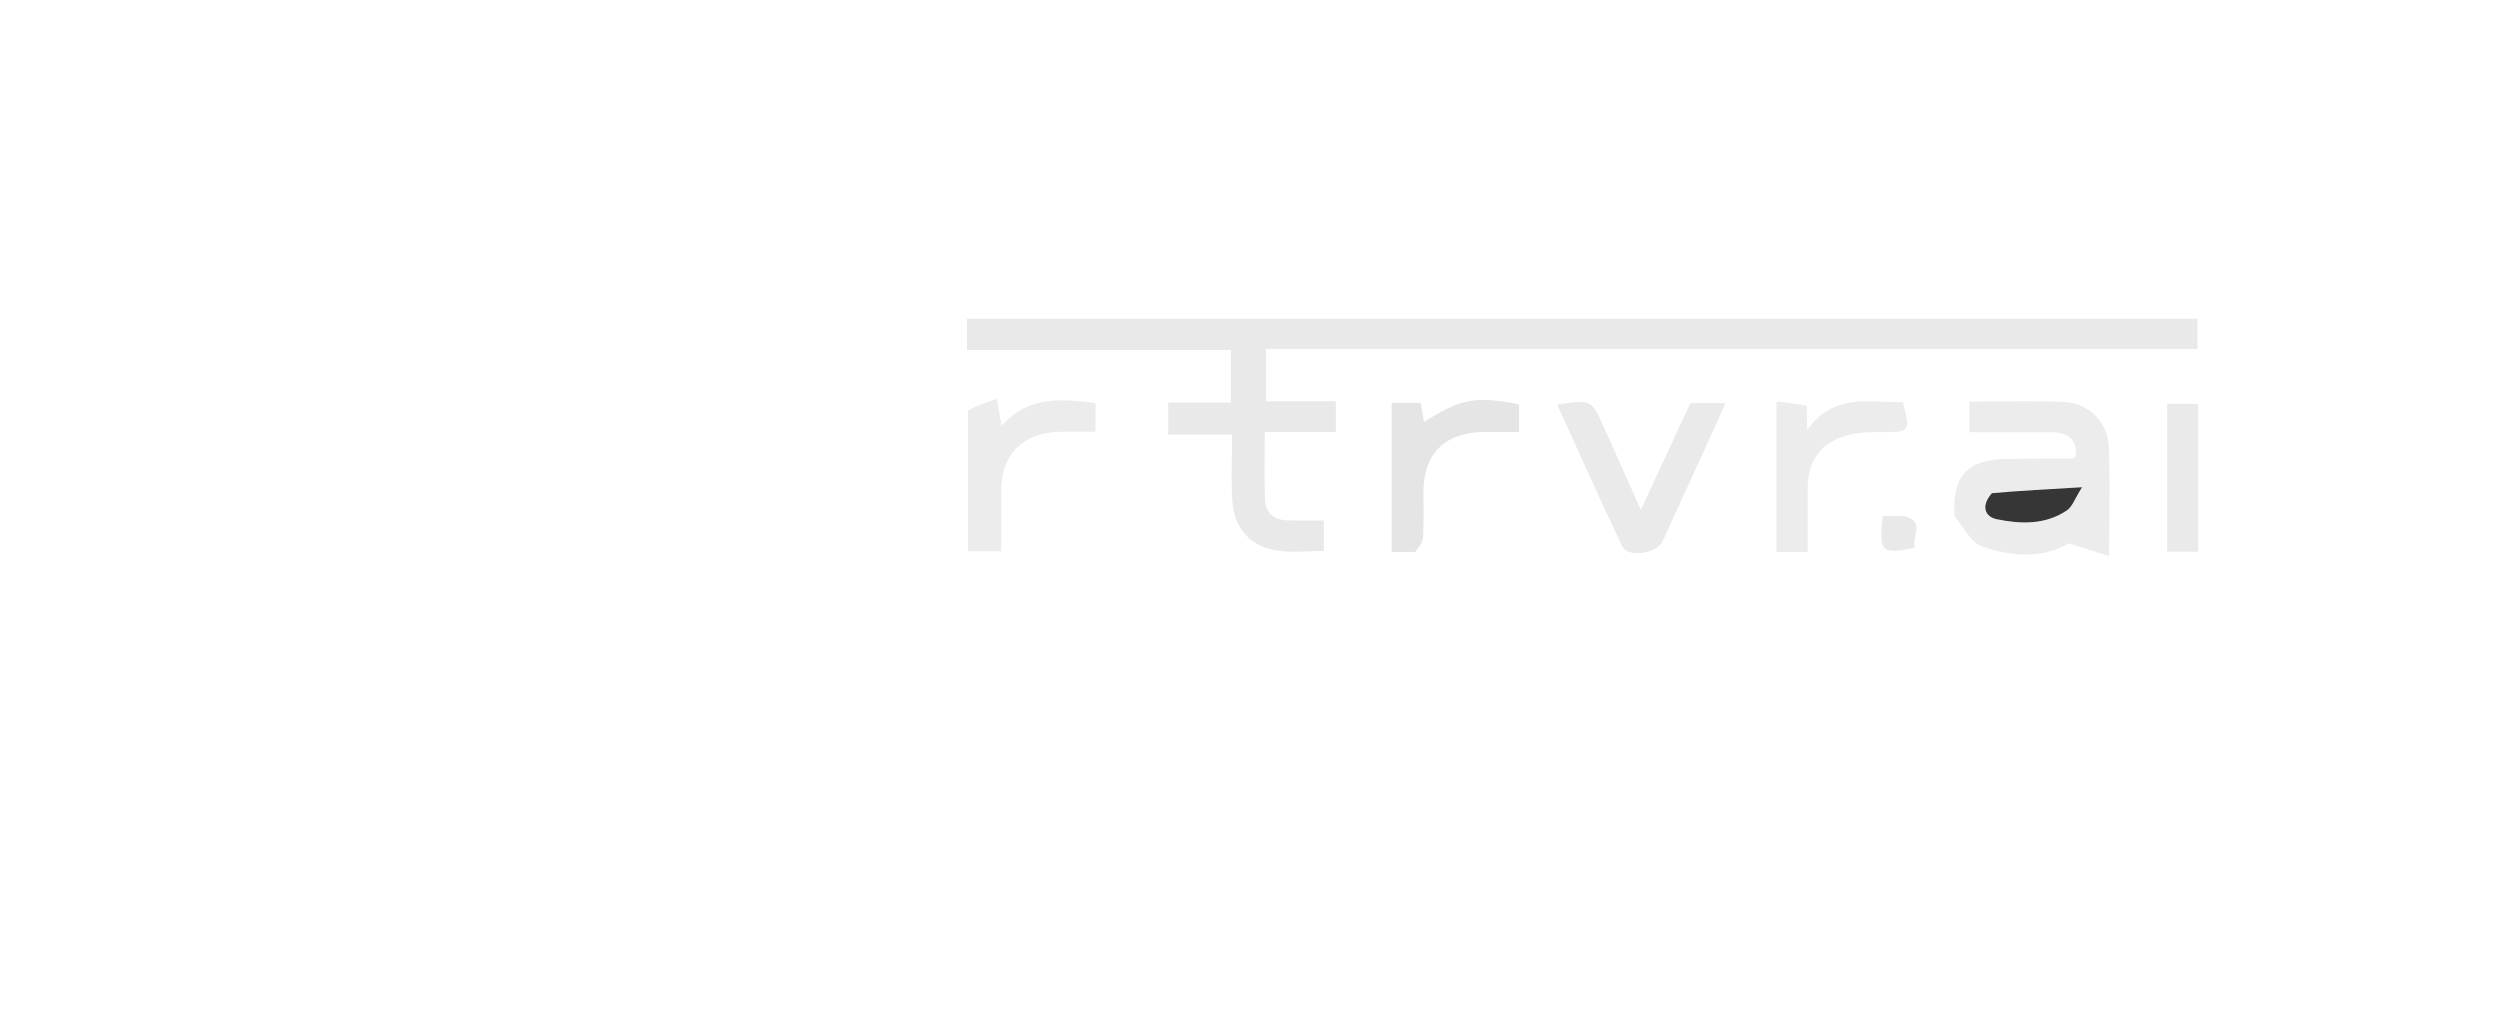
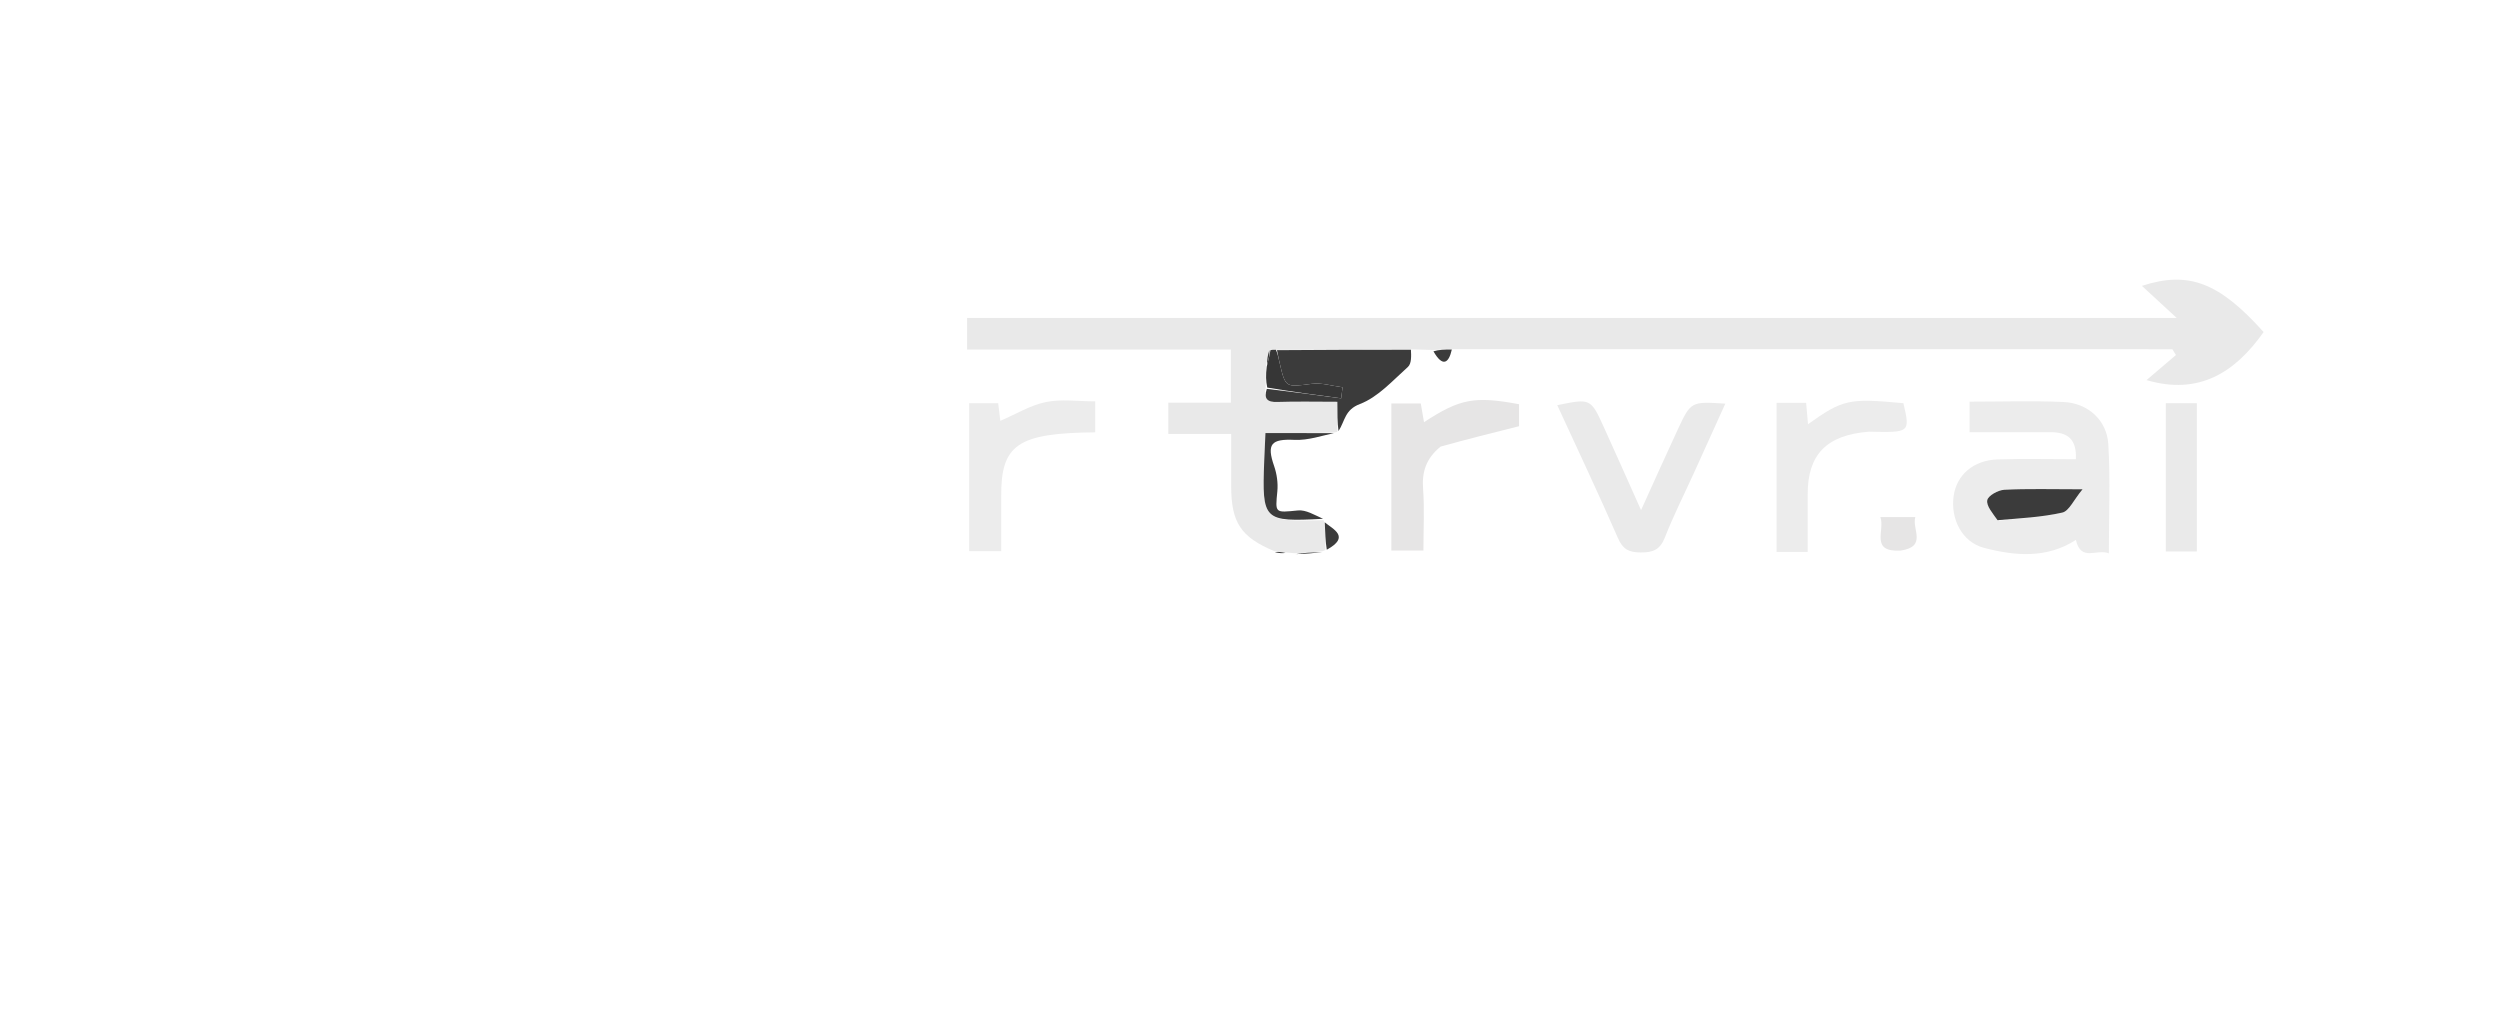
<svg xmlns="http://www.w3.org/2000/svg" version="1.1" id="Layer_1" height="70" viewBox="50 150 250 250" width="172">
-   <path fill="none" opacity="1" stroke="none" d=" M465,513   C310.038,513 155.575,513 1.057,513   C1.057,342.413 1.057,171.825 1.057,1.119   C171.546,1.119 342.091,1.119 512.819,1.119   C512.819,171.667 512.819,342.333 512.819,513   C497.159,513 481.329,513 465,513  M242.5,235.777   C297.606,235.777 352.711,235.777 407.816,235.777   C407.816,232.895 407.816,230.501 407.816,228.315   C306.762,228.315 206.039,228.315 105.464,228.315   C105.464,230.973 105.464,233.221 105.464,236.02   C127.341,236.02 148.882,236.02 170.315,236.02   C170.315,240.513 170.315,244.439 170.315,248.904   C164.911,248.904 159.847,248.904 154.909,248.904   C154.909,251.699 154.909,253.94 154.909,256.769   C160.332,256.769 165.394,256.769 170.601,256.769   C170.601,262.685 170.28,268.03 170.683,273.319   C171.183,279.886 175.088,284.245 181.507,285.265   C185.307,285.869 189.282,285.376 193.147,285.376   C193.147,282.574 193.147,280.358 193.147,277.892   C190.004,277.892 187.191,277.928 184.38,277.883   C181.058,277.829 178.837,276.15 178.692,272.825   C178.456,267.41 178.629,261.977 178.629,256.158   C184.95,256.158 190.543,256.158 196.1,256.158   C196.1,253.511 196.1,251.301 196.1,248.597   C190.162,248.597 184.585,248.597 178.937,248.597   C178.937,244.144 178.937,240.203 178.937,235.778   C199.935,235.778 220.717,235.778 242.5,235.777  M348.243,277.233   C350.397,279.639 352.113,283.251 354.788,284.222   C362.439,286.998 370.334,287.082 376.159,283.491   C379.892,284.682 382.62,285.553 386.09,286.661   C386.09,276.818 386.426,268.174 385.976,259.572   C385.654,253.405 380.994,249.044 374.831,248.766   C367.249,248.424 359.64,248.684 351.786,248.684   C351.786,251.228 351.786,253.491 351.786,256.197   C358.498,256.197 365.122,256.188 371.746,256.2   C375.867,256.208 378.266,257.849 377.908,262.122   C377.393,262.496 377.265,262.669 377.136,262.67   C371.477,262.714 365.816,262.66 360.159,262.791   C351.174,262.998 347.347,267.392 348.243,277.233  M287.71,258.333   C289.032,255.351 290.354,252.369 291.828,249.044   C288.615,249.044 285.98,249.044 283.225,249.044   C279.269,257.55 275.342,265.99 271.023,275.277   C267.639,267.685 264.772,261.162 261.828,254.673   C258.867,248.149 258.833,248.165 250.48,249.42   C255.823,261.136 260.996,272.768 266.464,284.259   C267.806,287.079 274.939,286.084 276.347,283.045   C280.053,275.046 283.676,267.01 287.71,258.333  M216.053,285.603   C216.568,284.388 217.46,283.194 217.529,281.955   C217.732,278.3 217.623,274.627 217.611,270.961   C217.579,261.447 222.983,256.147 232.742,256.138   C235.508,256.135 238.273,256.137 241.126,256.137   C241.126,253.522 241.126,251.412 241.126,249.348   C230.404,247.248 226.753,247.93 217.753,253.716   C217.473,252.075 217.208,250.528 216.945,248.988   C214.366,248.988 212.099,248.988 209.809,248.988   C209.809,261.317 209.809,273.346 209.809,285.616   C211.892,285.616 213.546,285.616 216.053,285.603  M105.696,251.283   C105.696,262.702 105.696,274.122 105.696,285.459   C108.64,285.459 111.051,285.459 113.869,285.459   C113.869,280.333 113.888,275.543 113.865,270.753   C113.821,261.779 119.063,256.358 128.143,256.099   C131.064,256.016 133.99,256.086 137.063,256.086   C137.063,253.727 137.063,251.46 137.063,249.02   C128.73,248.057 120.63,247.102 113.989,254.62   C113.547,252.221 113.238,250.54 112.768,247.986   C110.164,248.891 107.934,249.667 105.696,251.283  M311.692,249.346   C309.258,249.129 306.824,248.912 304.367,248.693   C304.367,261.338 304.367,273.552 304.367,285.631   C307.056,285.631 309.334,285.631 312.024,285.631   C312.024,280.247 312.044,275.118 312.019,269.99   C311.99,263.832 314.915,259.184 320.803,257.24   C323.569,256.327 326.68,256.129 329.627,256.167   C337.252,256.265 337.389,256.218 335.398,248.78   C327.34,249.076 318.587,246.245 311.878,255.704   C311.878,252.756 311.878,251.438 311.692,249.346  M407.989,272.487   C407.989,264.732 407.989,256.977 407.989,249.213   C405.019,249.213 402.648,249.213 400.364,249.213   C400.364,261.575 400.364,273.594 400.364,285.551   C402.994,285.551 405.255,285.551 407.988,285.551   C407.988,281.366 407.988,277.424 407.989,272.487  M335.239,276.786   C333.626,276.786 332.014,276.786 330.455,276.786   C329.474,285.684 330.098,286.286 338.408,284.576   C337.31,282.035 341.331,278.206 335.239,276.786  z" />
-   <path fill="#E9E9E9" opacity="1" stroke="none" d=" M242,235.778   C220.717,235.778 199.935,235.778 178.937,235.778   C178.937,240.203 178.937,244.144 178.937,248.597   C184.585,248.597 190.162,248.597 196.1,248.597   C196.1,251.301 196.1,253.511 196.1,256.158   C190.543,256.158 184.95,256.158 178.629,256.158   C178.629,261.977 178.456,267.41 178.692,272.825   C178.837,276.15 181.058,277.829 184.38,277.883   C187.191,277.928 190.004,277.892 193.147,277.892   C193.147,280.358 193.147,282.574 193.147,285.376   C189.282,285.376 185.307,285.869 181.507,285.265   C175.088,284.245 171.183,279.886 170.683,273.319   C170.28,268.03 170.601,262.685 170.601,256.769   C165.394,256.769 160.332,256.769 154.909,256.769   C154.909,253.94 154.909,251.699 154.909,248.904   C159.847,248.904 164.911,248.904 170.315,248.904   C170.315,244.439 170.315,240.513 170.315,236.02   C148.882,236.02 127.341,236.02 105.464,236.02   C105.464,233.221 105.464,230.973 105.464,228.315   C206.039,228.315 306.762,228.315 407.816,228.315   C407.816,230.501 407.816,232.895 407.816,235.777   C352.711,235.777 297.606,235.777 242,235.778  z" />
-   <path fill="#ECECEC" opacity="1" stroke="none" d=" M348.146,276.871   C347.347,267.392 351.174,262.998 360.159,262.791   C365.816,262.66 371.477,262.714 377.136,262.67   C377.265,262.669 377.393,262.496 377.908,262.122   C378.266,257.849 375.867,256.208 371.746,256.2   C365.122,256.188 358.498,256.197 351.786,256.197   C351.786,253.491 351.786,251.228 351.786,248.684   C359.64,248.684 367.249,248.424 374.831,248.766   C380.994,249.044 385.654,253.405 385.976,259.572   C386.426,268.174 386.09,276.818 386.09,286.661   C382.62,285.553 379.892,284.682 376.159,283.491   C370.334,287.082 362.439,286.998 354.788,284.222   C352.113,283.251 350.397,279.639 348.146,276.871  M356.93,271.414   C354.579,274.221 355.482,276.954 358.505,277.58   C364.342,278.787 370.435,278.981 375.721,275.409   C377.064,274.501 377.676,272.511 379.449,269.718   C371.054,270.194 364.352,270.574 356.93,271.414  z" />
-   <path fill="#EAEAEA" opacity="1" stroke="none" d=" M287.521,258.661   C283.676,267.01 280.053,275.046 276.347,283.045   C274.939,286.084 267.806,287.079 266.464,284.259   C260.996,272.768 255.823,261.136 250.48,249.42   C258.833,248.165 258.867,248.149 261.828,254.673   C264.772,261.162 267.639,267.685 271.023,275.277   C275.342,265.99 279.269,257.55 283.225,249.044   C285.98,249.044 288.615,249.044 291.828,249.044   C290.354,252.369 289.032,255.351 287.521,258.661  z" />
-   <path fill="#E6E5E5" opacity="1" stroke="none" d=" M215.627,285.609   C213.546,285.616 211.892,285.616 209.809,285.616   C209.809,273.346 209.809,261.317 209.809,248.988   C212.099,248.988 214.366,248.988 216.945,248.988   C217.208,250.528 217.473,252.075 217.753,253.716   C226.753,247.93 230.404,247.248 241.126,249.348   C241.126,251.412 241.126,253.522 241.126,256.137   C238.273,256.137 235.508,256.135 232.742,256.138   C222.983,256.147 217.579,261.447 217.611,270.961   C217.623,274.627 217.732,278.3 217.529,281.955   C217.46,283.194 216.568,284.388 215.627,285.609  z" />
-   <path fill="#ECECEC" opacity="1" stroke="none" d=" M105.7,250.863   C107.934,249.667 110.164,248.891 112.768,247.986   C113.238,250.54 113.547,252.221 113.989,254.62   C120.63,247.102 128.73,248.057 137.063,249.02   C137.063,251.46 137.063,253.727 137.063,256.086   C133.99,256.086 131.064,256.016 128.143,256.099   C119.063,256.358 113.821,261.779 113.865,270.753   C113.888,275.543 113.869,280.333 113.869,285.459   C111.051,285.459 108.64,285.459 105.696,285.459   C105.696,274.122 105.696,262.702 105.7,250.863  z" />
-   <path fill="#ECECEC" opacity="1" stroke="none" d=" M311.785,249.732   C311.878,251.438 311.878,252.756 311.878,255.704   C318.587,246.245 327.34,249.076 335.398,248.78   C337.389,256.218 337.252,256.265 329.627,256.167   C326.68,256.129 323.569,256.327 320.803,257.24   C314.915,259.184 311.99,263.832 312.019,269.99   C312.044,275.118 312.024,280.247 312.024,285.631   C309.334,285.631 307.056,285.631 304.367,285.631   C304.367,273.552 304.367,261.338 304.367,248.693   C306.824,248.912 309.258,249.129 311.785,249.732  z" />
-   <path fill="#EAEAEA" opacity="1" stroke="none" d=" M407.989,272.985   C407.988,277.424 407.988,281.366 407.988,285.551   C405.255,285.551 402.994,285.551 400.364,285.551   C400.364,273.594 400.364,261.575 400.364,249.213   C402.648,249.213 405.019,249.213 407.989,249.213   C407.989,256.977 407.989,264.732 407.989,272.985  z" />
-   <path fill="#E9E9E9" opacity="1" stroke="none" d=" M335.645,276.767   C341.331,278.206 337.31,282.035 338.408,284.576   C330.098,286.286 329.474,285.684 330.455,276.786   C332.014,276.786 333.626,276.786 335.645,276.767  z" />
-   <path fill="#363636" opacity="1" stroke="none" d=" M357.29,271.184   C364.352,270.574 371.054,270.194 379.449,269.718   C377.676,272.511 377.064,274.501 375.721,275.409   C370.435,278.981 364.342,278.787 358.505,277.58   C355.482,276.954 354.579,274.221 357.29,271.184  z" />
+   <path fill="none" opacity="1" stroke="none" d=" M466,513   C310.704,513 155.909,513 1.057,513   C1.057,342.413 1.057,171.826 1.057,1.119   C171.546,1.119 342.091,1.119 512.818,1.119   C512.818,171.667 512.818,342.333 512.818,513   C497.492,513 481.996,513 466,513  M193.208,285.27   C193.208,285.27 193.542,285.133 194.193,285.01   C199.739,281.87 195.385,280.032 193.121,277.959   C193.121,277.959 193.067,277.822 192.837,277.13   C190.819,276.518 188.734,275.232 186.795,275.422   C181.098,275.982 181.193,276.159 181.718,270.738   C181.915,268.702 181.603,266.465 180.93,264.526   C179.038,259.077 180.208,257.814 185.931,258.083   C189.294,258.24 192.722,257.024 196.18,256.147   C196.18,256.147 196.464,256.127 197.031,255.718   C198.384,253.388 198.254,250.701 202.01,249.272   C206.466,247.576 210.076,243.493 213.8,240.162   C214.706,239.352 214.627,237.44 215.822,235.861   C217.215,235.904 218.608,235.947 220.157,236.656   C222.3,240.226 223.822,239.337 225.924,235.812   C284.495,235.812 343.067,235.812 401.638,235.812   C401.931,236.285 402.223,236.758 402.516,237.232   C400.033,239.35 397.551,241.468 395.291,243.397   C408.153,247.174 417.03,241.555 424.059,231.589   C413.193,219.462 405.677,216.476 394.155,220.241   C396.906,222.778 399.38,225.059 402.695,228.116   C302.893,228.116 204.084,228.116 105.489,228.116   C105.489,231.026 105.489,233.267 105.489,235.884   C127.278,235.884 148.707,235.884 170.3,235.884   C170.3,240.316 170.3,244.357 170.3,248.946   C164.885,248.946 159.826,248.946 154.928,248.946   C154.928,251.754 154.928,253.987 154.928,256.625   C160.245,256.625 165.176,256.625 170.375,256.625   C170.375,261.154 170.376,265.267 170.375,269.38   C170.372,278.403 172.73,281.971 181.215,285.933   C182.146,285.946 183.077,285.96 184.654,285.8   C185.095,285.845 185.536,285.889 186.564,286.37   C188.756,286.122 190.948,285.873 193.208,285.27  M378.097,283.003   C379.179,288.16 383.103,284.742 386.034,285.971   C386.034,276.721 386.416,267.91 385.901,259.152   C385.552,253.225 380.865,249.044 374.904,248.777   C367.314,248.436 359.698,248.694 351.81,248.694   C351.81,251.178 351.81,253.446 351.81,256.198   C358.43,256.198 365.052,256.21 371.674,256.194   C375.814,256.184 378.176,257.835 377.927,262.839   C371.296,262.839 365.008,262.677 358.733,262.885   C352.702,263.085 348.597,266.709 347.882,271.961   C347.123,277.543 349.963,283.203 355.351,284.613   C362.95,286.602 370.74,287.31 378.097,283.003  M284.221,265.867   C286.714,260.375 289.206,254.883 291.793,249.182   C283.38,248.643 283.336,248.622 280.099,255.559   C277.187,261.801 274.386,268.096 271.088,275.353   C267.743,267.884 264.883,261.41 261.949,254.97   C258.71,247.862 258.68,247.876 250.498,249.558   C255.521,260.482 260.63,271.267 265.403,282.198   C266.62,284.986 268.086,285.726 270.98,285.748   C274.041,285.772 275.776,285.071 276.962,282.025   C279.01,276.765 281.579,271.707 284.221,265.867  M222.135,259.473   C228.366,257.914 234.597,256.355 241.11,254.725   C241.11,253.476 241.11,251.376 241.11,249.324   C230.171,247.286 226.594,247.958 217.759,253.733   C217.475,252.091 217.209,250.558 216.963,249.137   C214.295,249.137 211.924,249.137 209.732,249.137   C209.732,261.479 209.732,273.373 209.732,285.279   C212.486,285.279 214.879,285.279 217.612,285.279   C217.612,279.991 217.892,275.016 217.526,270.09   C217.213,265.9 218.301,262.602 222.135,259.473  M113.87,271.628   C113.746,259.205 117.906,256.407 136.968,256.23   C136.968,253.834 136.968,251.439 136.968,248.621   C132.724,248.621 128.631,248.005 124.828,248.793   C120.994,249.588 117.448,251.776 113.65,253.408   C113.494,252.117 113.303,250.547 113.124,249.072   C110.474,249.072 108.22,249.072 105.991,249.072   C105.991,261.433 105.991,273.503 105.991,285.414   C108.736,285.414 111.142,285.414 113.87,285.414   C113.87,280.879 113.87,276.733 113.87,271.628  M327.483,256.075   C337.217,256.301 337.217,256.301 335.551,249.071   C322.098,247.821 320.714,248.119 312.112,254.231   C311.952,252.401 311.803,250.708 311.652,248.99   C308.921,248.99 306.627,248.99 304.384,248.99   C304.384,261.367 304.384,273.57 304.384,285.62   C307.079,285.62 309.351,285.62 312.035,285.62   C312.035,280.723 312.046,276.093 312.033,271.463   C312.004,261.747 316.605,256.895 327.483,256.075  M400.032,255.585   C400.032,265.622 400.032,275.66 400.032,285.508   C403.091,285.508 405.351,285.508 407.654,285.508   C407.654,273.173 407.654,261.145 407.654,249.071   C405.042,249.071 402.775,249.071 400.034,249.071   C400.034,251.038 400.034,252.825 400.032,255.585  M335.254,285.288   C341.461,284.316 337.593,280.005 338.477,277.057   C335.417,277.057 332.876,277.057 329.895,277.057   C331.074,280.353 327.265,285.683 335.254,285.288  z" />
+   <path fill="#E9E9E9" opacity="1" stroke="none" d=" M220,235.991   C218.608,235.947 217.215,235.904 214.951,235.852   C203.264,235.909 192.448,235.975 181.371,235.955   C180.752,235.919 180.394,235.968 179.767,235.948   C179.321,237.258 179.144,238.635 178.886,240.422   C178.854,242.213 178.901,243.595 178.841,245.298   C178.328,247.981 179.247,248.852 181.697,248.768   C186.457,248.607 191.226,248.721 196.464,248.721   C196.464,251.576 196.464,253.851 196.464,256.127   C196.464,256.127 196.18,256.147 195.675,256.281   C189.783,256.415 184.396,256.415 178.794,256.415   C178.677,259.048 178.569,261.166 178.491,263.285   C177.948,277.93 178.281,278.26 193.067,277.822   C193.067,277.822 193.121,277.959 193.296,278.372   C193.495,280.901 193.518,283.017 193.542,285.133   C193.542,285.133 193.208,285.27 192.762,285.458   C190.204,285.741 188.091,285.838 185.977,285.934   C185.536,285.889 185.095,285.845 184.044,285.771   C182.617,285.638 181.8,285.533 180.984,285.428   C172.73,281.971 170.372,278.403 170.375,269.38   C170.376,265.267 170.375,261.154 170.375,256.625   C165.176,256.625 160.245,256.625 154.928,256.625   C154.928,253.987 154.928,251.754 154.928,248.946   C159.826,248.946 164.885,248.946 170.3,248.946   C170.3,244.357 170.3,240.316 170.3,235.884   C148.707,235.884 127.278,235.884 105.489,235.884   C105.489,233.267 105.489,231.026 105.489,228.116   C204.084,228.116 302.893,228.116 402.695,228.116   C399.38,225.059 396.906,222.778 394.155,220.241   C405.677,216.476 413.193,219.462 424.059,231.589   C417.03,241.555 408.153,247.174 395.291,243.397   C397.551,241.468 400.033,239.35 402.516,237.232   C402.223,236.758 401.931,236.285 401.638,235.812   C343.067,235.812 284.495,235.812 225.052,235.804   C222.786,235.861 221.393,235.926 220,235.991  z" />
+   <path fill="#ECECEC" opacity="1" stroke="none" d=" M377.937,282.665   C370.74,287.31 362.95,286.602 355.351,284.613   C349.963,283.203 347.123,277.543 347.882,271.961   C348.597,266.709 352.702,263.085 358.733,262.885   C365.008,262.677 371.296,262.839 377.927,262.839   C378.176,257.835 375.814,256.184 371.674,256.194   C365.052,256.21 358.43,256.198 351.81,256.198   C351.81,253.446 351.81,251.178 351.81,248.694   C359.698,248.694 367.314,248.436 374.904,248.777   C380.865,249.044 385.552,253.225 385.901,259.152   C386.416,267.91 386.034,276.721 386.034,285.971   C383.103,284.742 379.179,288.16 377.937,282.665  M359.107,277.936   C364.287,277.339 369.546,277.09 374.602,275.947   C376.25,275.574 377.371,272.868 379.569,270.224   C371.903,270.224 366.113,270.046 360.347,270.345   C358.827,270.424 356.37,271.786 356.16,272.901   C355.893,274.318 357.477,276.083 359.107,277.936  z" />
+   <path fill="#EAEAEA" opacity="1" stroke="none" d=" M284.076,266.216   C281.579,271.707 279.01,276.765 276.962,282.025   C275.776,285.071 274.041,285.772 270.98,285.748   C268.086,285.726 266.62,284.986 265.403,282.198   C260.63,271.267 255.521,260.482 250.498,249.558   C258.68,247.876 258.71,247.862 261.949,254.97   C264.883,261.41 267.743,267.884 271.088,275.353   C274.386,268.096 277.187,261.801 280.099,255.559   C283.336,248.622 283.38,248.643 291.793,249.182   C289.206,254.883 286.714,260.375 284.076,266.216  z" />
+   <path fill="#E6E5E5" opacity="1" stroke="none" d=" M221.841,259.732   C218.301,262.602 217.213,265.9 217.526,270.09   C217.892,275.016 217.612,279.991 217.612,285.279   C214.879,285.279 212.486,285.279 209.732,285.279   C209.732,273.373 209.732,261.479 209.732,249.137   C211.924,249.137 214.295,249.137 216.963,249.137   C217.209,250.558 217.475,252.091 217.759,253.733   C226.594,247.958 230.171,247.286 241.11,249.324   C241.11,251.376 241.11,253.476 241.11,254.725   C234.597,256.355 228.366,257.914 221.841,259.732  z" />
+   <path fill="#ECECEC" opacity="1" stroke="none" d=" M113.87,272.107   C113.87,276.733 113.87,280.879 113.87,285.414   C111.142,285.414 108.736,285.414 105.991,285.414   C105.991,273.503 105.991,261.433 105.991,249.072   C108.22,249.072 110.474,249.072 113.124,249.072   C113.303,250.547 113.494,252.117 113.65,253.408   C117.448,251.776 120.994,249.588 124.828,248.793   C128.631,248.005 132.724,248.621 136.968,248.621   C136.968,251.439 136.968,253.834 136.968,256.23   C117.906,256.407 113.746,259.205 113.87,272.107  z" />
+   <path fill="#ECECEC" opacity="1" stroke="none" d=" M327.064,256.073   C316.605,256.895 312.004,261.747 312.033,271.463   C312.046,276.093 312.035,280.723 312.035,285.62   C309.351,285.62 307.079,285.62 304.384,285.62   C304.384,273.57 304.384,261.367 304.384,248.99   C306.627,248.99 308.921,248.99 311.652,248.99   C311.803,250.708 311.952,252.401 312.112,254.231   C320.714,248.119 322.098,247.821 335.551,249.071   C337.217,256.301 337.217,256.301 327.064,256.073  z" />
+   <path fill="#3B3B3B" opacity="1" stroke="none" d=" M181.631,236.04   C192.448,235.975 203.264,235.909 214.541,235.939   C214.627,237.44 214.706,239.352 213.8,240.162   C210.076,243.493 206.466,247.576 202.01,249.272   C198.254,250.701 198.384,253.388 196.747,255.922   C196.464,253.851 196.464,251.576 196.464,248.721   C191.226,248.721 186.457,248.607 181.697,248.768   C179.247,248.852 178.328,247.981 179.132,245.55   C185.487,246.281 191.444,247.078 197.401,247.876   C197.514,246.972 197.628,246.068 197.741,245.164   C195.215,244.846 192.618,243.993 190.175,244.312   C183.696,245.16 183.719,245.362 182.237,238.977   C182.011,238.004 181.832,237.02 181.631,236.04  z" />
+   <path fill="#EAEAEA" opacity="1" stroke="none" d=" M400.033,255.098   C400.034,252.825 400.034,251.038 400.034,249.071   C402.775,249.071 405.042,249.071 407.654,249.071   C407.654,261.145 407.654,273.173 407.654,285.508   C405.351,285.508 403.091,285.508 400.032,285.508   C400.032,275.66 400.032,265.622 400.033,255.098  z" />
+   <path fill="#3B3B3B" opacity="1" stroke="none" d=" M192.952,277.476   C178.281,278.26 177.948,277.93 178.491,263.285   C178.569,261.166 178.677,259.048 178.794,256.415   C184.396,256.415 189.783,256.415 195.646,256.421   C192.722,257.024 189.294,258.24 185.931,258.083   C180.208,257.814 179.038,259.077 180.93,264.526   C181.603,266.465 181.915,268.702 181.718,270.738   C181.193,276.159 181.098,275.982 186.795,275.422   C188.734,275.232 190.819,276.518 192.952,277.476  z" />
+   <path fill="#E6E5E5" opacity="1" stroke="none" d=" M334.854,285.29   C327.265,285.683 331.074,280.353 329.895,277.057   C332.876,277.057 335.417,277.057 338.477,277.057   C337.593,280.005 341.461,284.316 334.854,285.29  z" />
+   <path fill="#3B3B3B" opacity="1" stroke="none" d=" M193.867,285.072   C193.518,283.017 193.495,280.901 193.364,278.343   C195.385,280.032 199.739,281.87 193.867,285.072  z" />
+   <path fill="#3B3B3B" opacity="1" stroke="none" d=" M186.271,286.152   C188.091,285.838 190.204,285.741 192.728,285.635   C190.948,285.873 188.756,286.122 186.271,286.152  z" />
+   <path fill="#3B3B3B" opacity="1" stroke="none" d=" M220.079,236.323   C221.393,235.926 222.786,235.861 224.589,235.888   C223.822,239.337 222.3,240.226 220.079,236.323  z" />
+   <path fill="#3B3B3B" opacity="1" stroke="none" d=" M181.1,285.68   C181.8,285.533 182.617,285.638 183.72,285.858   C183.077,285.96 182.146,285.946 181.1,285.68  z" />
+   <path fill="#363636" opacity="1" stroke="none" d=" M181.371,235.955   C181.832,237.02 182.011,238.004 182.237,238.977   C183.719,245.362 183.696,245.16 190.175,244.312   C192.618,243.993 195.215,244.846 197.741,245.164   C197.628,246.068 197.514,246.972 197.401,247.876   C191.444,247.078 185.487,246.281 179.239,245.23   C178.901,243.595 178.854,242.213 179.117,240.07   C179.63,238.211 179.833,237.114 180.036,236.017   C180.394,235.968 180.752,235.919 181.371,235.955  z" />
+   <path fill="#3B3B3B" opacity="1" stroke="none" d=" M179.767,235.948   C179.833,237.114 179.63,238.211 179.197,239.661   C179.144,238.635 179.321,237.258 179.767,235.948  z" />
+   <path fill="#3B3B3B" opacity="1" stroke="none" d=" M358.685,277.817   C357.477,276.083 355.893,274.318 356.16,272.901   C356.37,271.786 358.827,270.424 360.347,270.345   C366.113,270.046 371.903,270.224 379.569,270.224   C377.371,272.868 376.25,275.574 374.602,275.947   C369.546,277.09 364.287,277.339 358.685,277.817  z" />
</svg>
